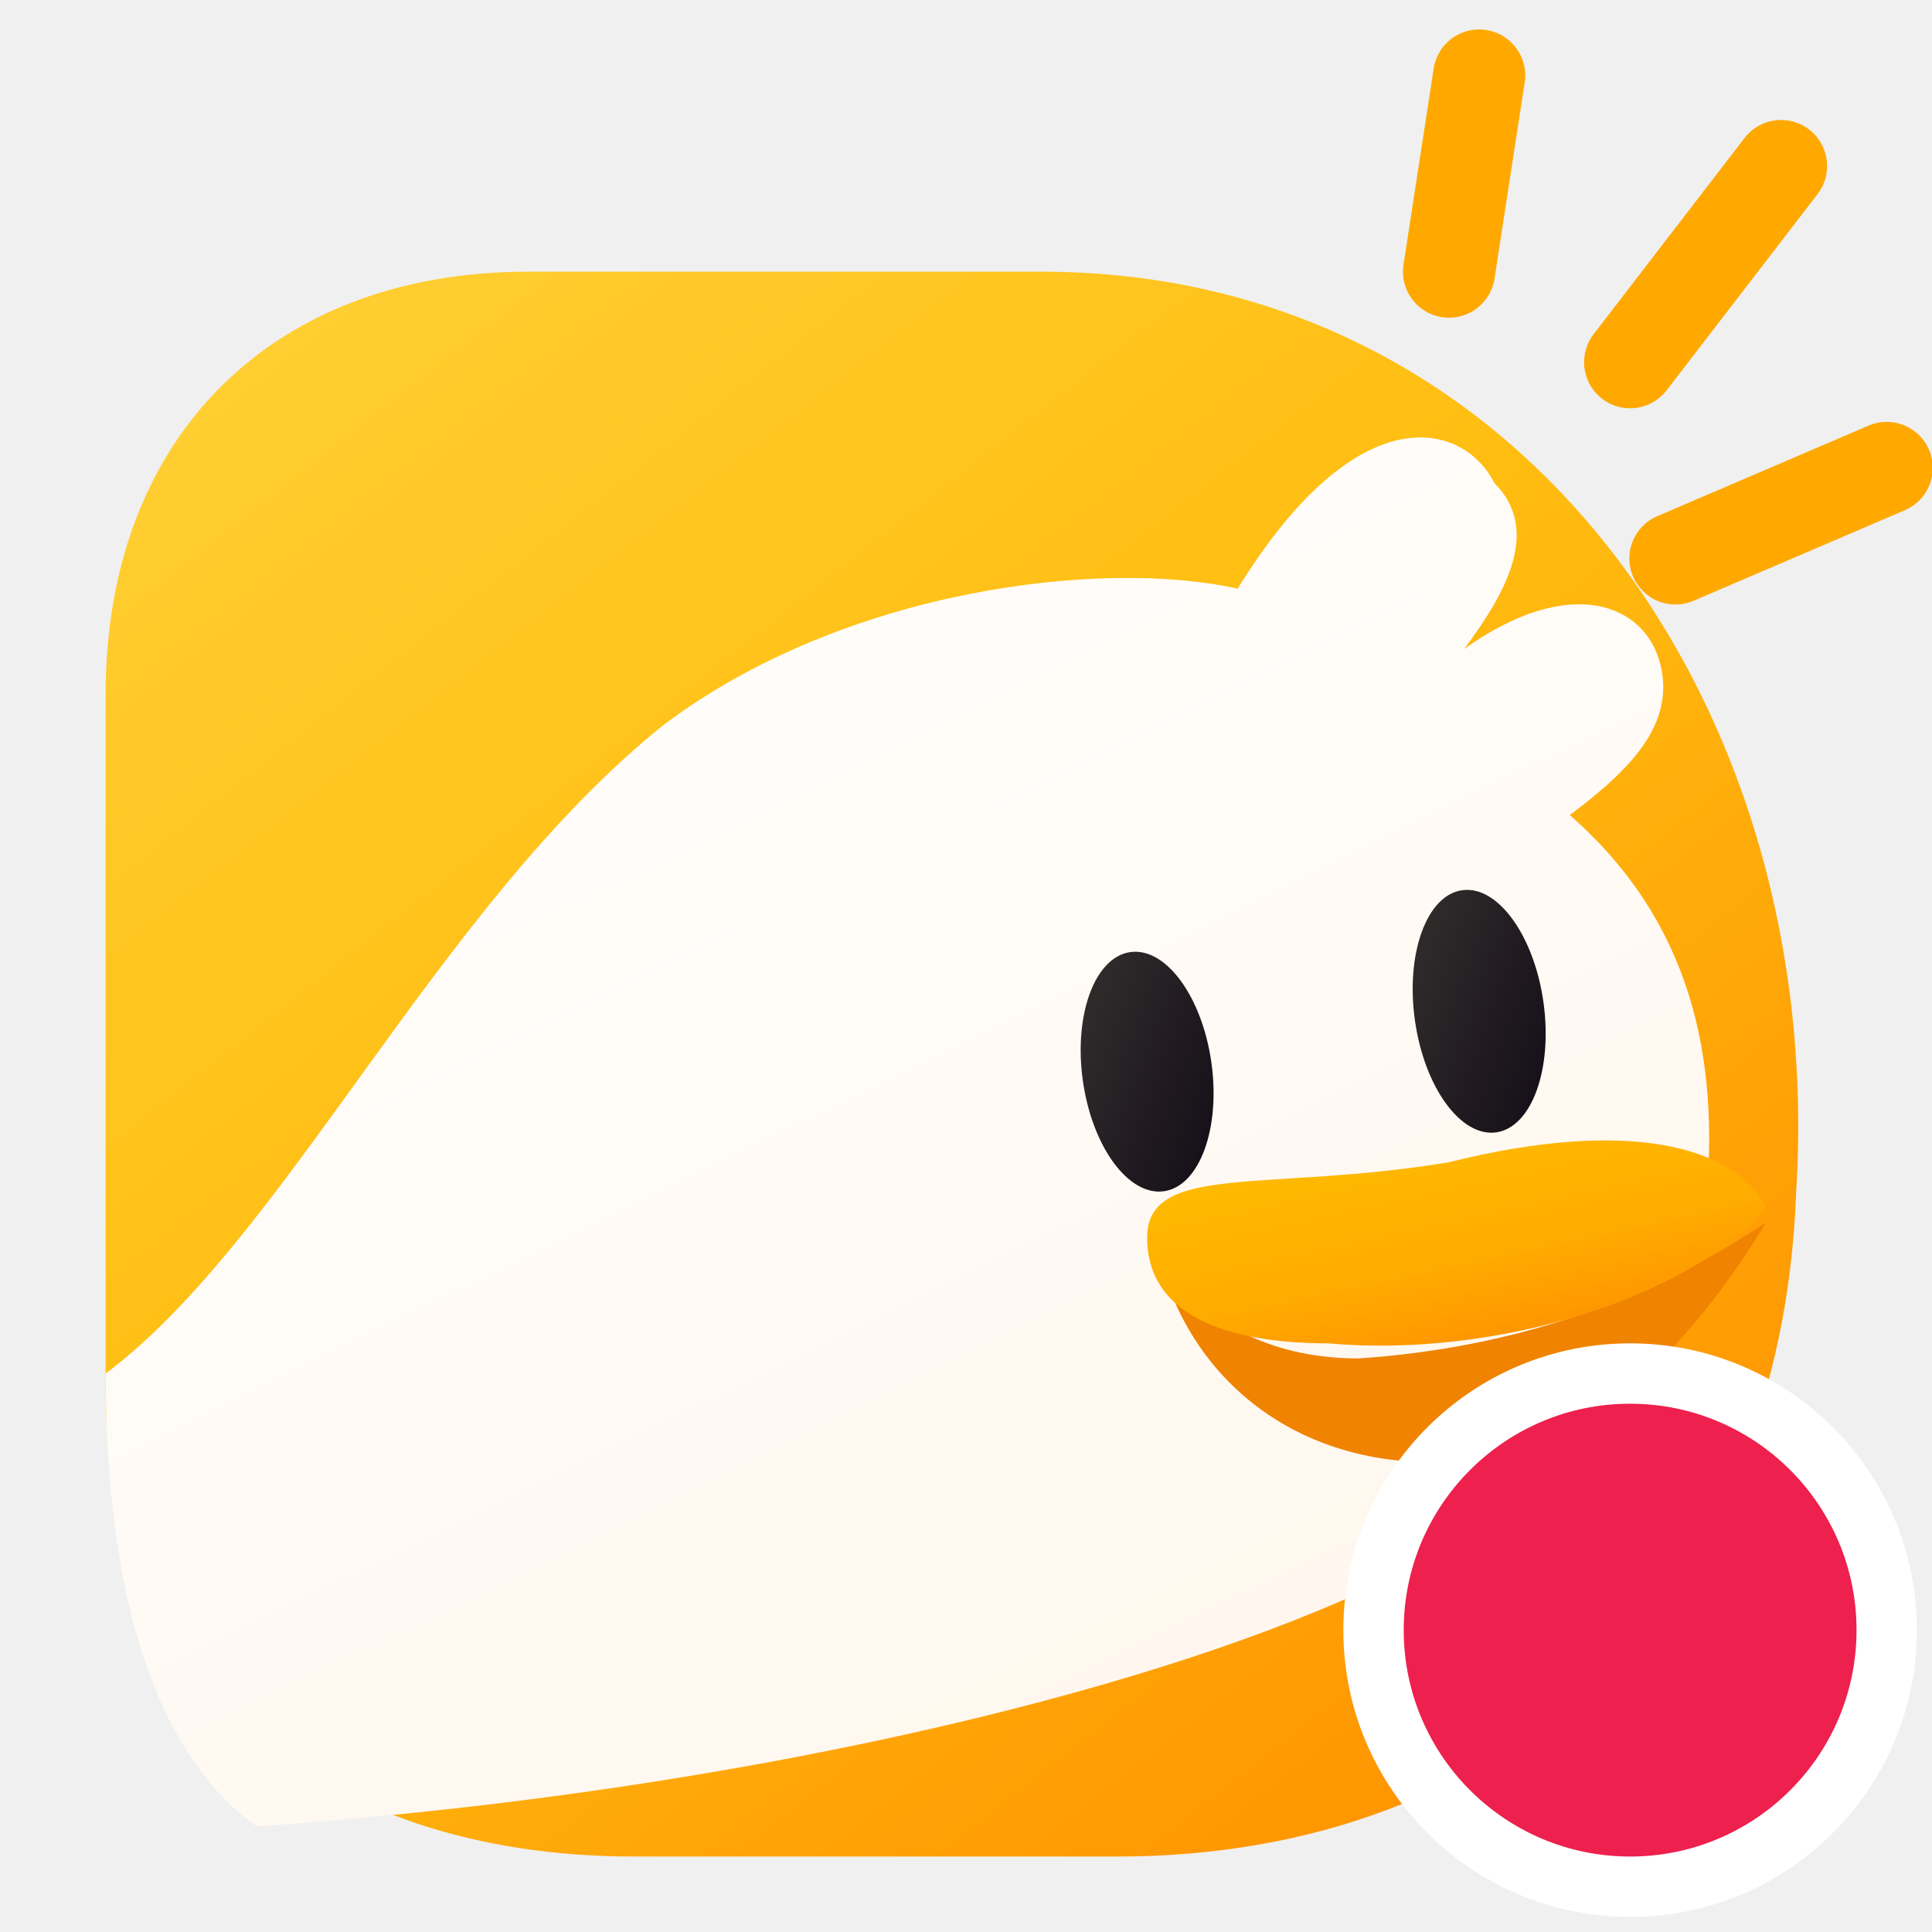
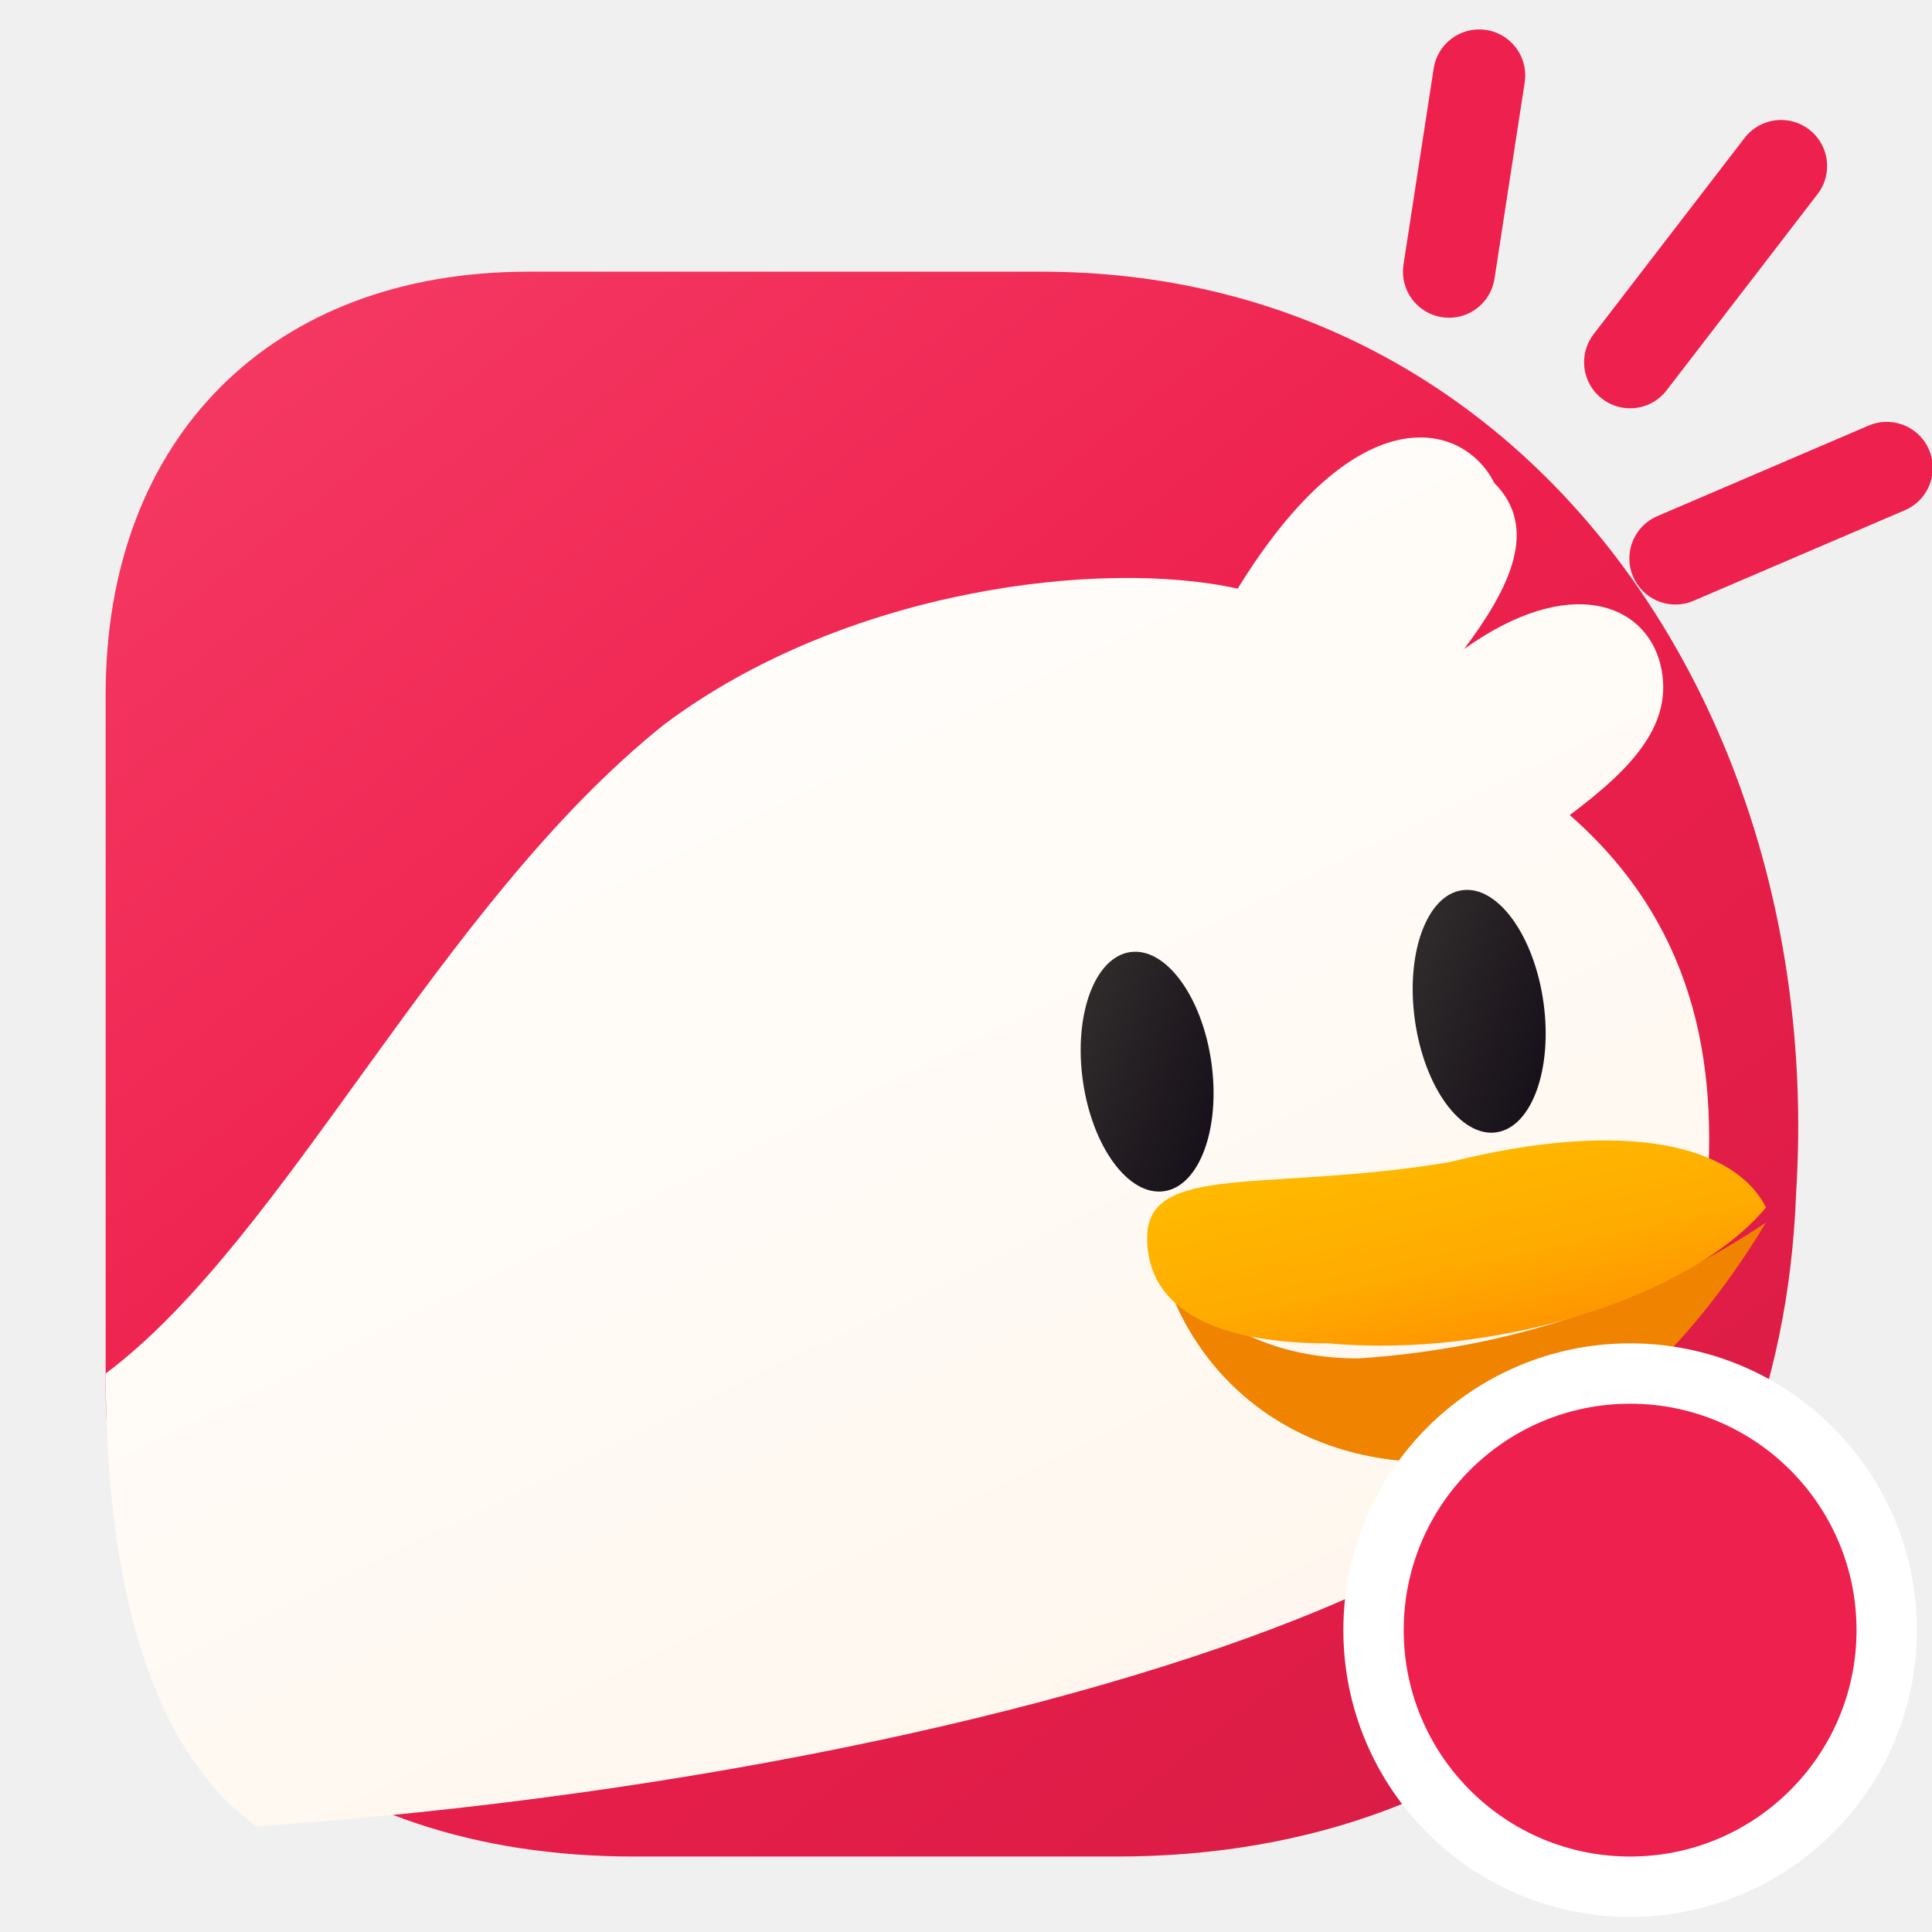
<svg xmlns="http://www.w3.org/2000/svg" width="32" height="32" viewBox="0 0 128 128" role="img" aria-label="MnemoDuck — Покой">
  <defs>
    <linearGradient id="sun" x1="0" y1="0" x2="0.84" y2="1">
-       <stop offset="0" stop-color="#FFD137" />
-       <stop offset=".48" stop-color="#FFBD10" />
-       <stop offset="1" stop-color="#FF9100" />
+       <stop offset="0" stop-color="#F53C65" />
+       <stop offset=".48" stop-color="#EE204D" />
+       <stop offset="1" stop-color="#D91C45" />
    </linearGradient>
    <linearGradient id="white" x1="0" y1="0" x2=".55" y2="1">
      <stop offset="0" stop-color="#FFFFFF" />
      <stop offset="1" stop-color="#FFF7EE" />
    </linearGradient>
    <linearGradient id="bill" x1="0" y1="0" x2=".65" y2="1">
      <stop offset="0" stop-color="#FFC000" />
      <stop offset=".65" stop-color="#FFAB00" />
      <stop offset="1" stop-color="#FF9100" />
    </linearGradient>
    <linearGradient id="eye" x1="0" y1="0" x2="1" y2="1">
      <stop offset="0" stop-color="#34302E" />
      <stop offset="1" stop-color="#120B16" />
    </linearGradient>
    <linearGradient id="mouth" x1="0" y1="0" x2="0" y2="1">
      <stop offset="0" stop-color="#913900" />
      <stop offset="1" stop-color="#481814" />
    </linearGradient>
  </defs>
  <g class="body">
    <path class="shell" d="M 35 18 C 18 18 7 29 7 46 L 7 92 C 7 111 21 123 42 123 L 74 123 C 100 123 118 106 119 79 C 121 47 101 18 69 18 Z" fill="url(#sun)" />
    <path class="face" d="M 7 91 C 19 82 29 60 44 48 C 56 39 73 37 82 39 C 90 26 97 28 99 32 C 102 35 100 39 97 43 C 104 38 109 40 110 44 C 111 48 108 51 104 54 C 112 61 114 70 113 80 C 112 91 104 99 89 106 C 73 113 46 119 17 121 C 10 116 7 105 7 91 Z" fill="url(#white)" />
    <ellipse class="eye" cx="76" cy="71" rx="4.3" ry="8.0" fill="url(#eye)" transform="rotate(-8 76 71)" />
    <ellipse class="eye" cx="98" cy="67" rx="4.3" ry="8.1" fill="url(#eye)" transform="rotate(-8 98 67)" />
    <g class="beak" transform="translate(-8 0)">
      <path d="M85 84 C88 94 98 99 109 96 C116 94 122 86 125 81 Q113 89 98 90 Q90 90 85 84Z" fill="#F08300" />
      <path d="M84 82 C84 77 92 79 104 77 C116 74 123 76 125 80 C120 86 107 90 96 89 C89 89 84 87 84 82Z" fill="url(#bill)" />
    </g>
-     <g class="dec rays" fill="none" stroke="#FFA900" stroke-width="6.1" stroke-linecap="round">
+     <g class="dec rays" fill="none" stroke="#EE204D" stroke-width="6.1" stroke-linecap="round">
      <path d="M 98 5 L 96 18" />
      <path d="M 118 11 L 108 24" />
      <path d="M 125 31 L 111 37" />
    </g>
  </g>
  <circle cx="108" cy="108" r="17" fill="#EE204D" stroke="#FFFFFF" stroke-width="4" />
</svg>
